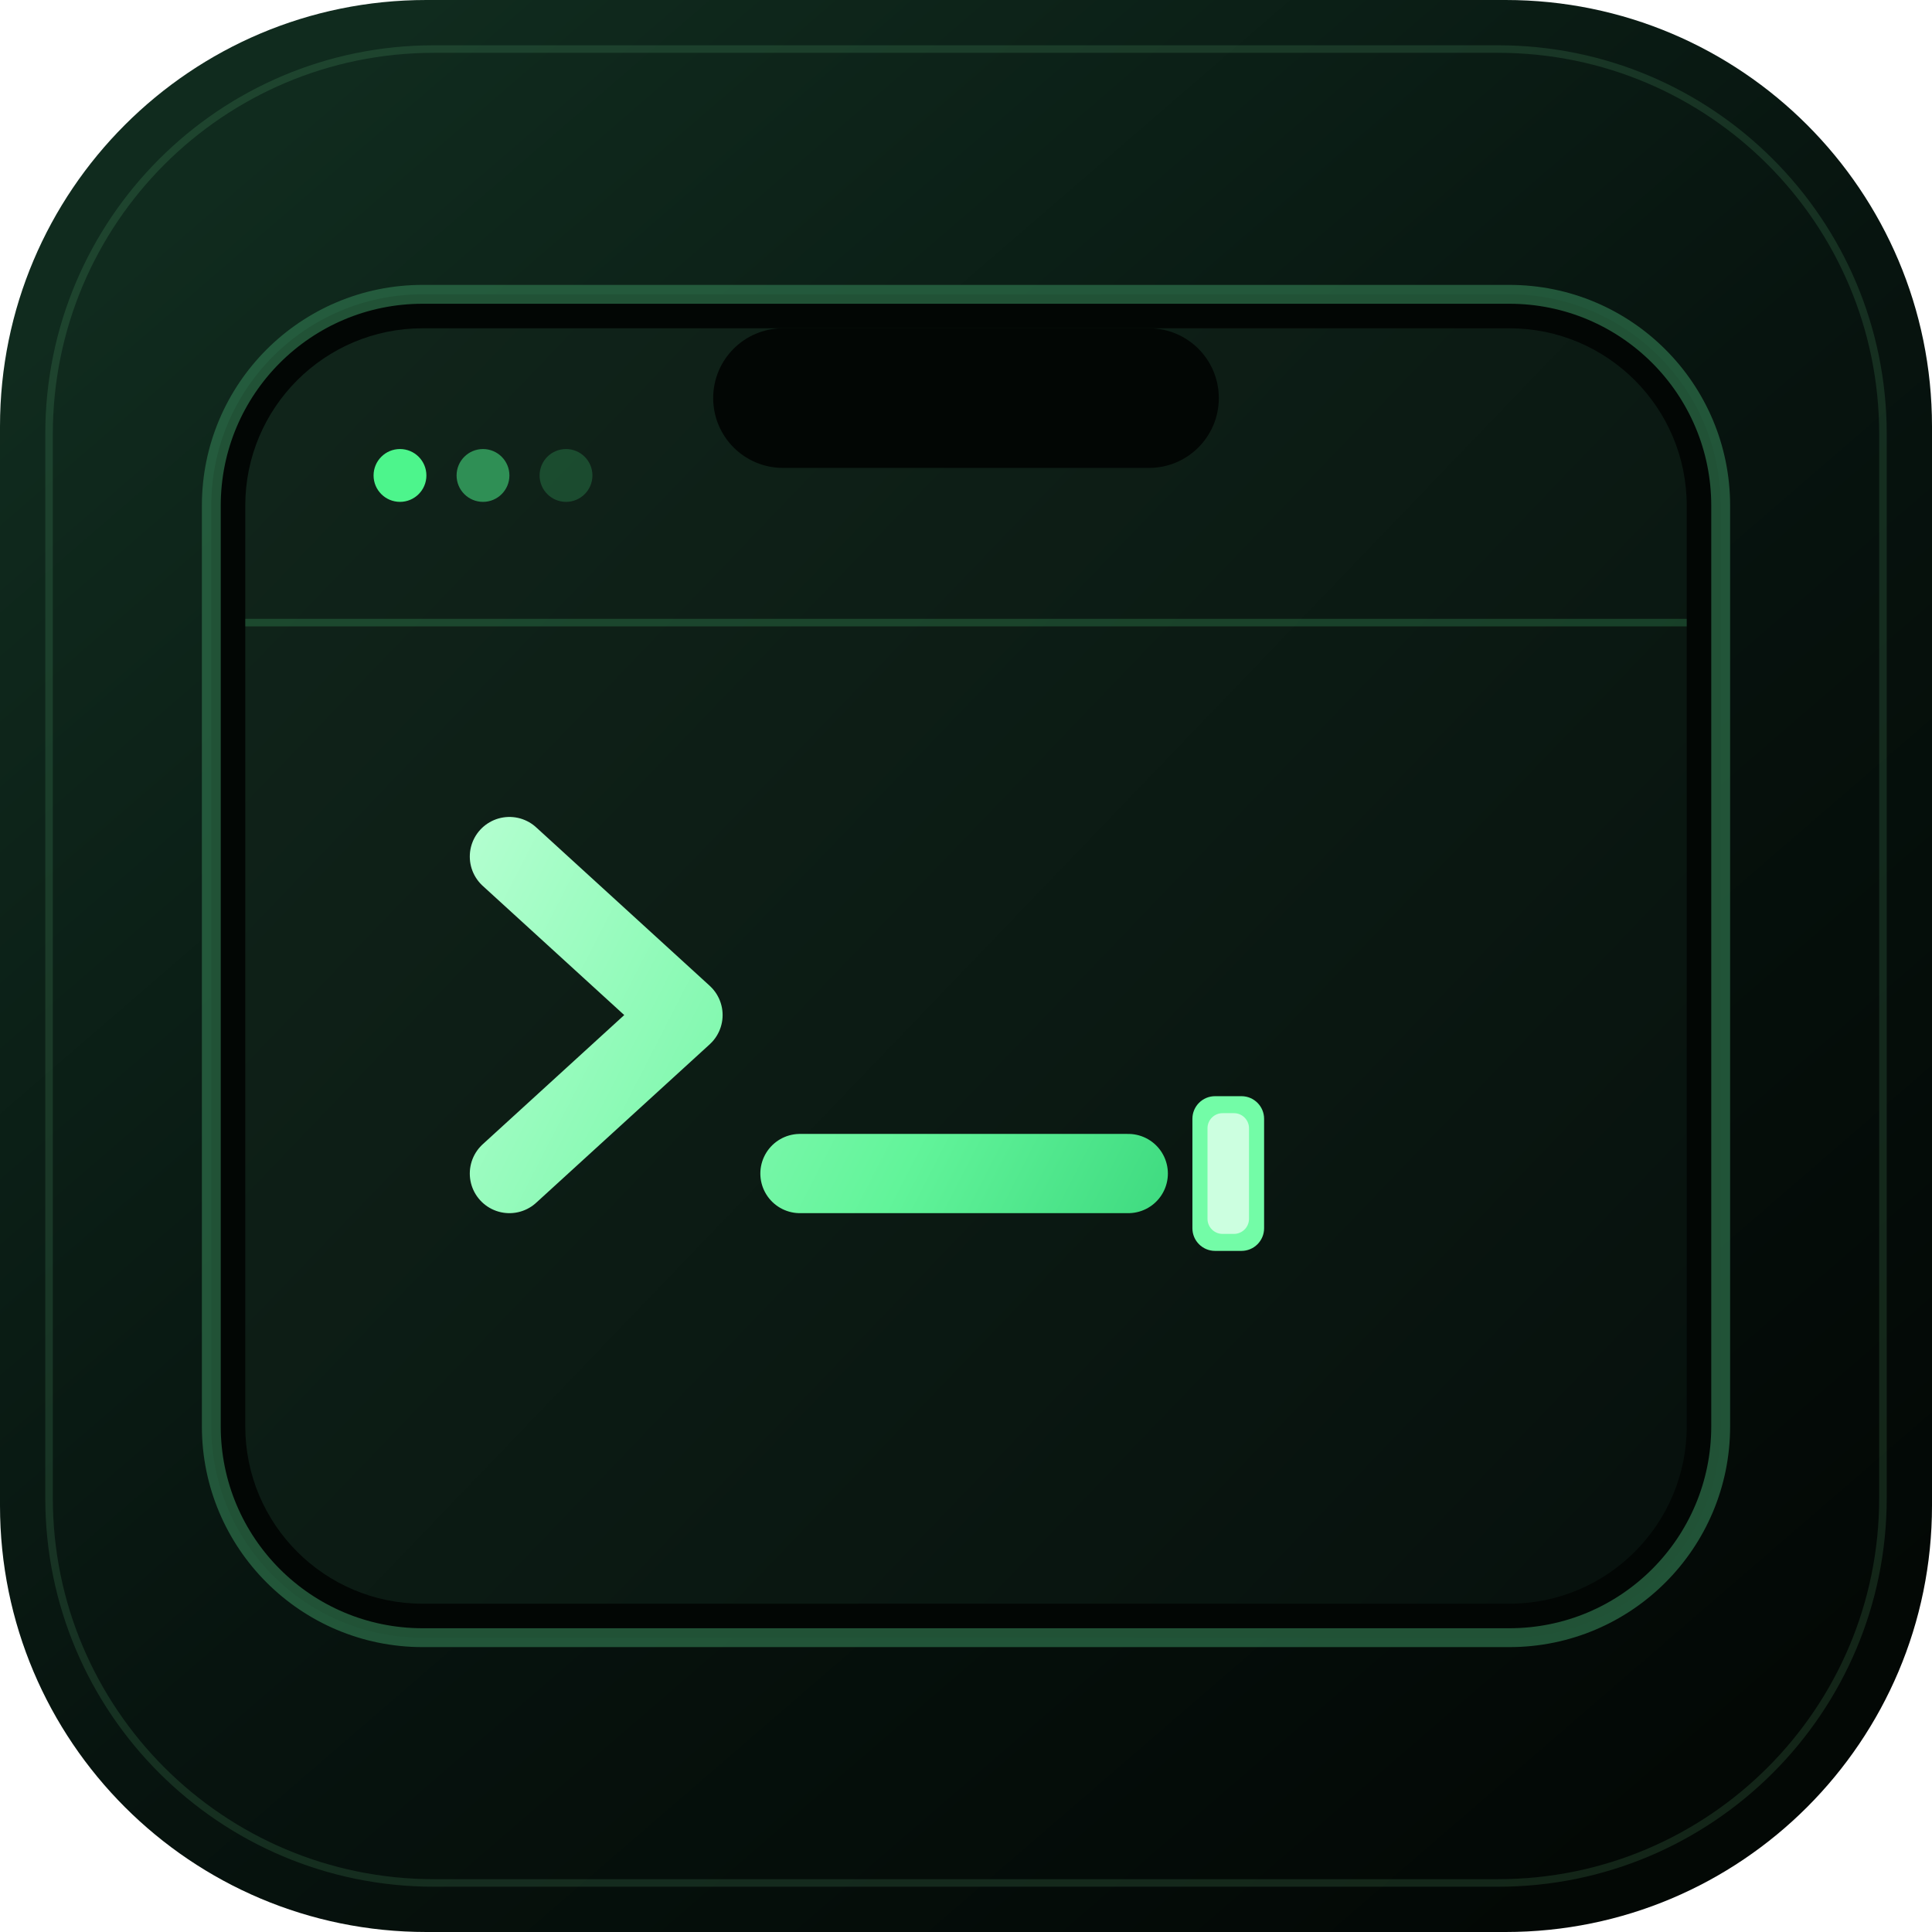
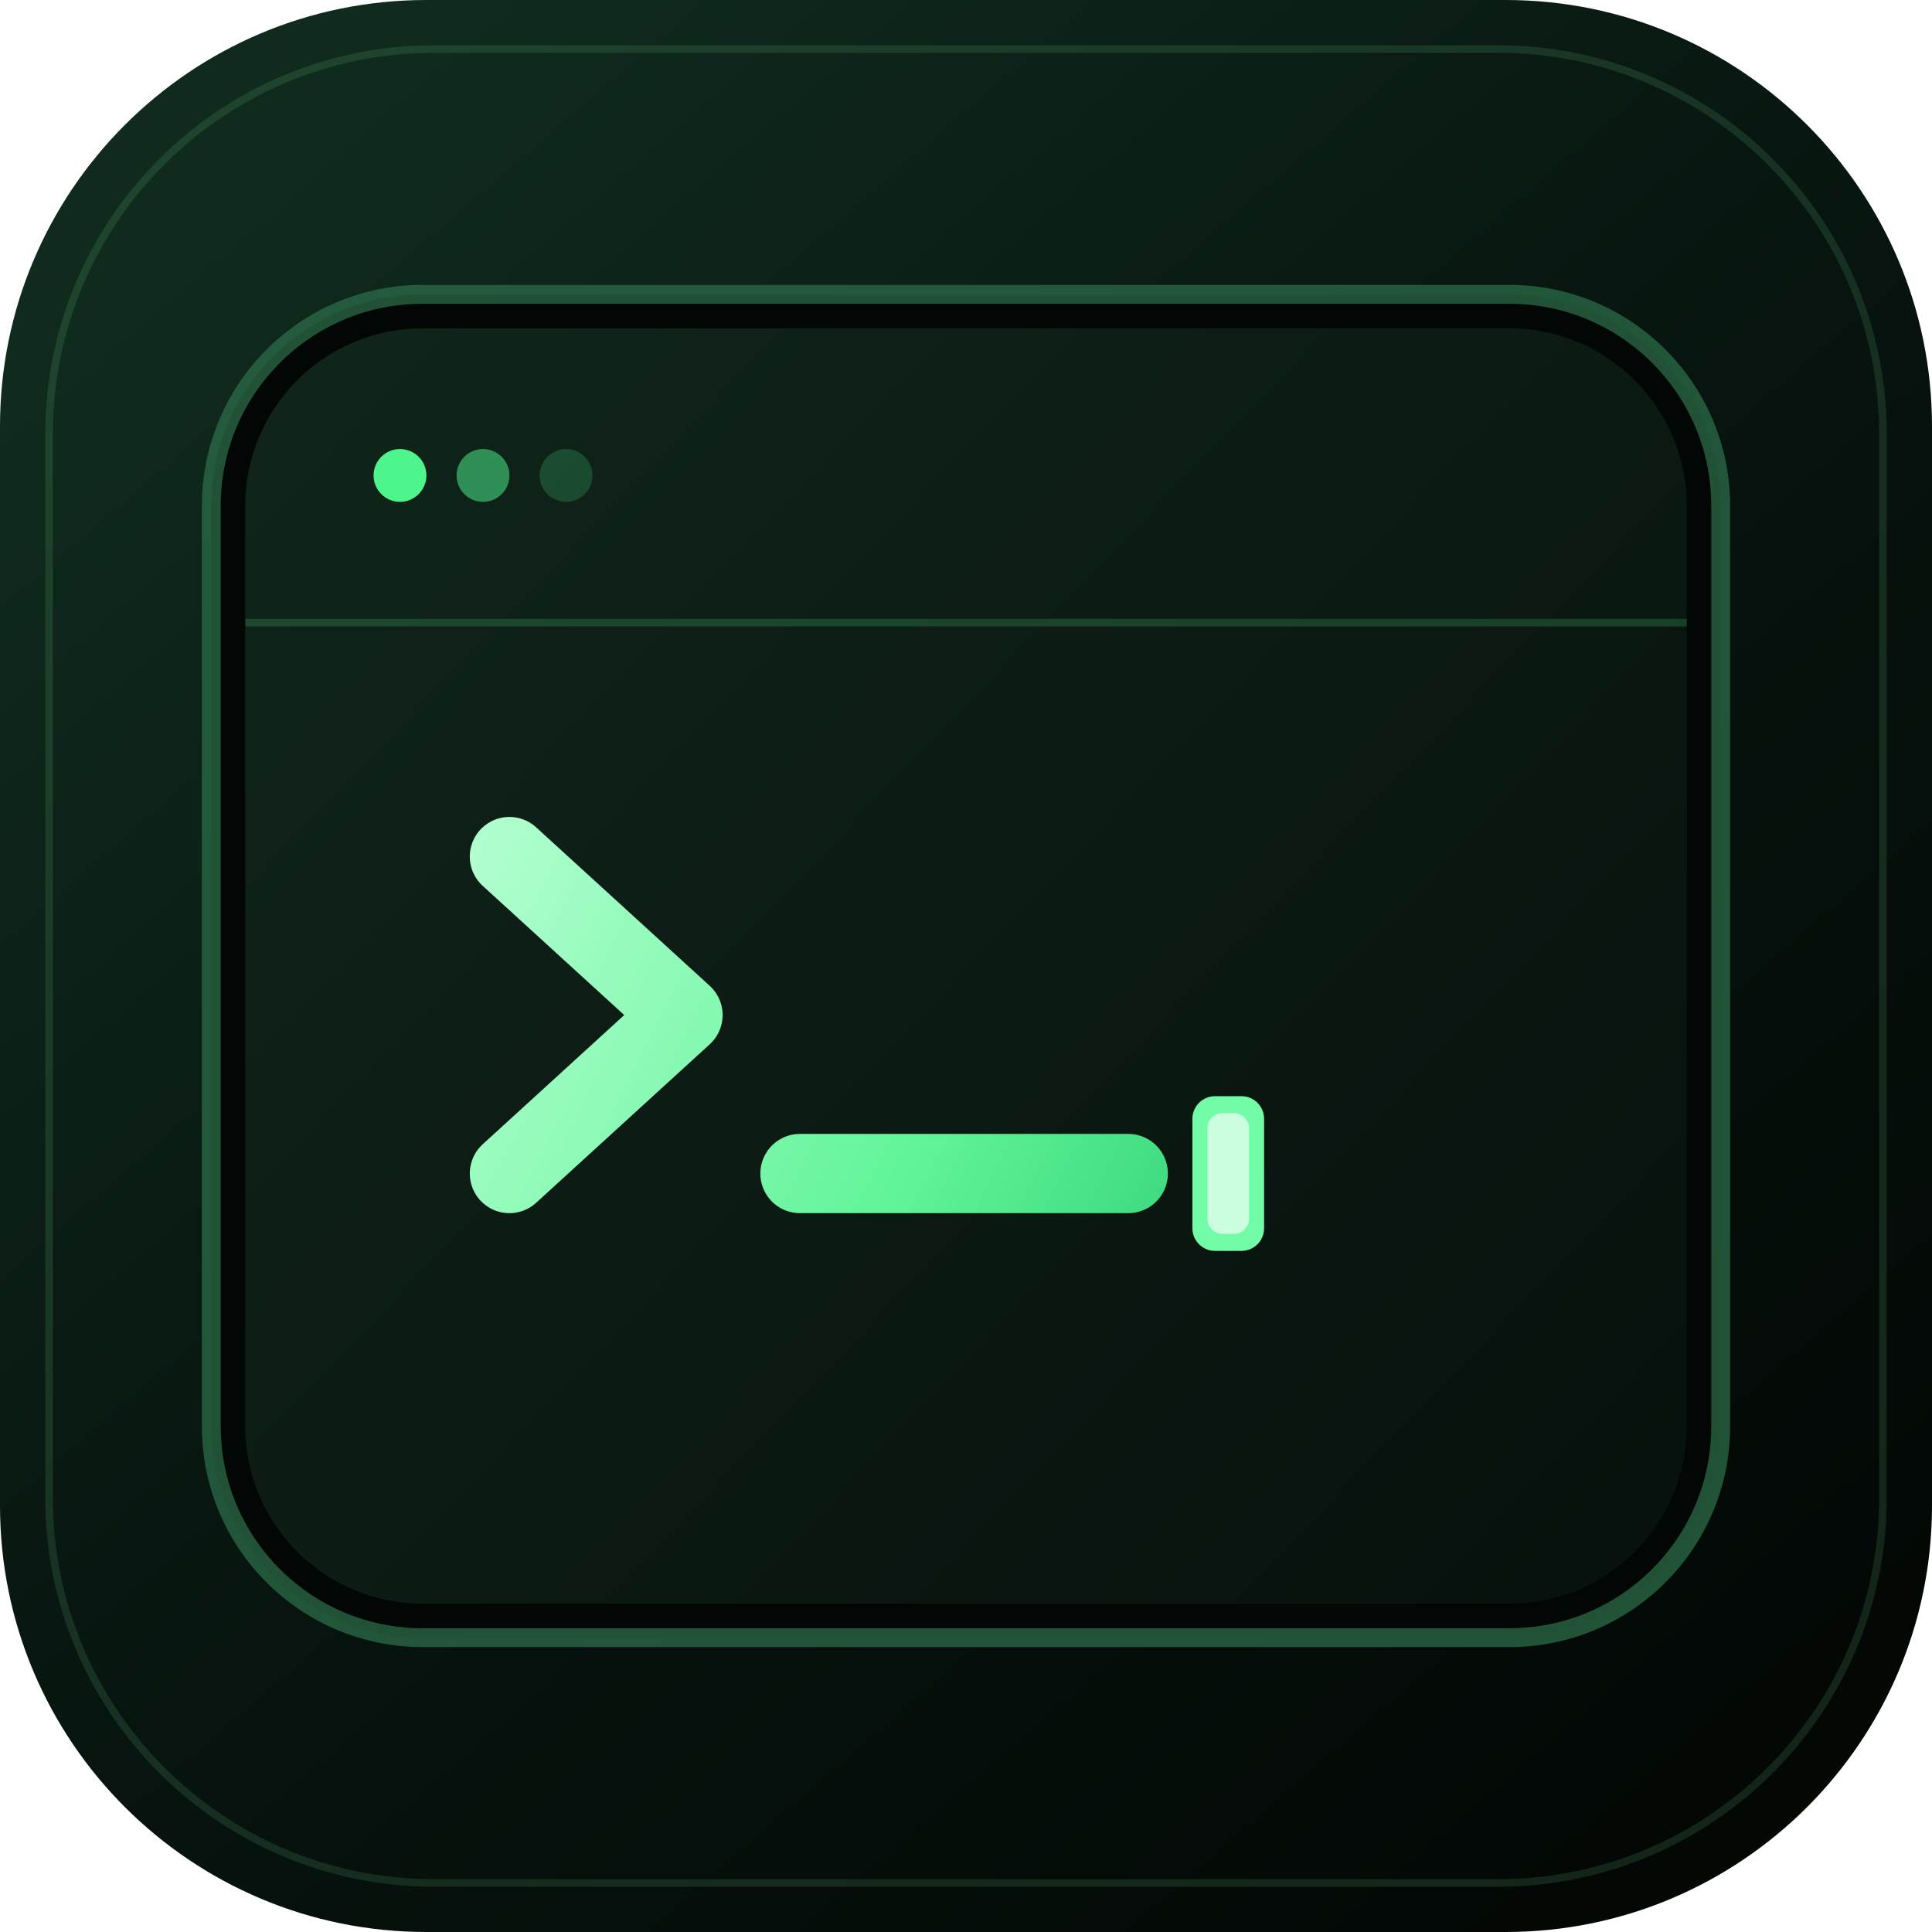
<svg xmlns="http://www.w3.org/2000/svg" width="1024" height="1024" viewBox="0 0 1024 1024">
  <defs>
    <linearGradient id="background" x1="132" y1="78" x2="890" y2="956" gradientUnits="userSpaceOnUse">
      <stop stop-color="#102b1e" />
      <stop offset=".52" stop-color="#07140f" />
      <stop offset="1" stop-color="#030805" />
    </linearGradient>
    <linearGradient id="terminal" x1="184" y1="196" x2="842" y2="828" gradientUnits="userSpaceOnUse">
      <stop stop-color="#10241a" />
      <stop offset="1" stop-color="#07110d" />
    </linearGradient>
    <radialGradient id="promptGlow" cx="0" cy="0" r="1" gradientTransform="translate(500 540) rotate(90) scale(290 390)">
      <stop stop-color="#4df58c" stop-opacity=".20" />
      <stop offset="1" stop-color="#4df58c" stop-opacity="0" />
    </radialGradient>
    <linearGradient id="prompt" x1="260" y1="402" x2="728" y2="642" gradientUnits="userSpaceOnUse">
      <stop stop-color="#b5ffd1" />
      <stop offset=".56" stop-color="#62f49a" />
      <stop offset="1" stop-color="#25c86d" />
    </linearGradient>
  </defs>
  <rect width="1024" height="1024" rx="226" fill="url(#background)" />
  <rect x="26" y="26" width="972" height="972" rx="204" fill="none" stroke="#8affae" stroke-opacity=".12" stroke-width="4" />
  <rect x="112" y="156" width="800" height="712" rx="112" fill="#020604" stroke="#2d6f4a" stroke-opacity=".72" stroke-width="10" />
  <rect x="130" y="174" width="764" height="676" rx="94" fill="url(#terminal)" />
  <path d="M130 330h764" stroke="#5cf495" stroke-opacity=".18" stroke-width="4" />
-   <rect x="378" y="174" width="268" height="74" rx="37" fill="#020604" />
  <circle cx="212" cy="252" r="14" fill="#4df58c" />
  <circle cx="256" cy="252" r="14" fill="#4df58c" fill-opacity=".52" />
  <circle cx="300" cy="252" r="14" fill="#4df58c" fill-opacity=".20" />
  <ellipse cx="500" cy="548" rx="330" ry="244" fill="url(#promptGlow)" />
  <path d="m270 454 92 84-92 84" fill="none" stroke="url(#prompt)" stroke-linecap="round" stroke-linejoin="round" stroke-width="42" />
  <path d="M424 622h174" fill="none" stroke="url(#prompt)" stroke-linecap="round" stroke-width="42" />
  <rect x="632" y="581" width="38" height="82" rx="12" fill="#73fca7" />
  <rect x="640" y="590" width="22" height="64" rx="8" fill="#ccffe0" />
</svg>
